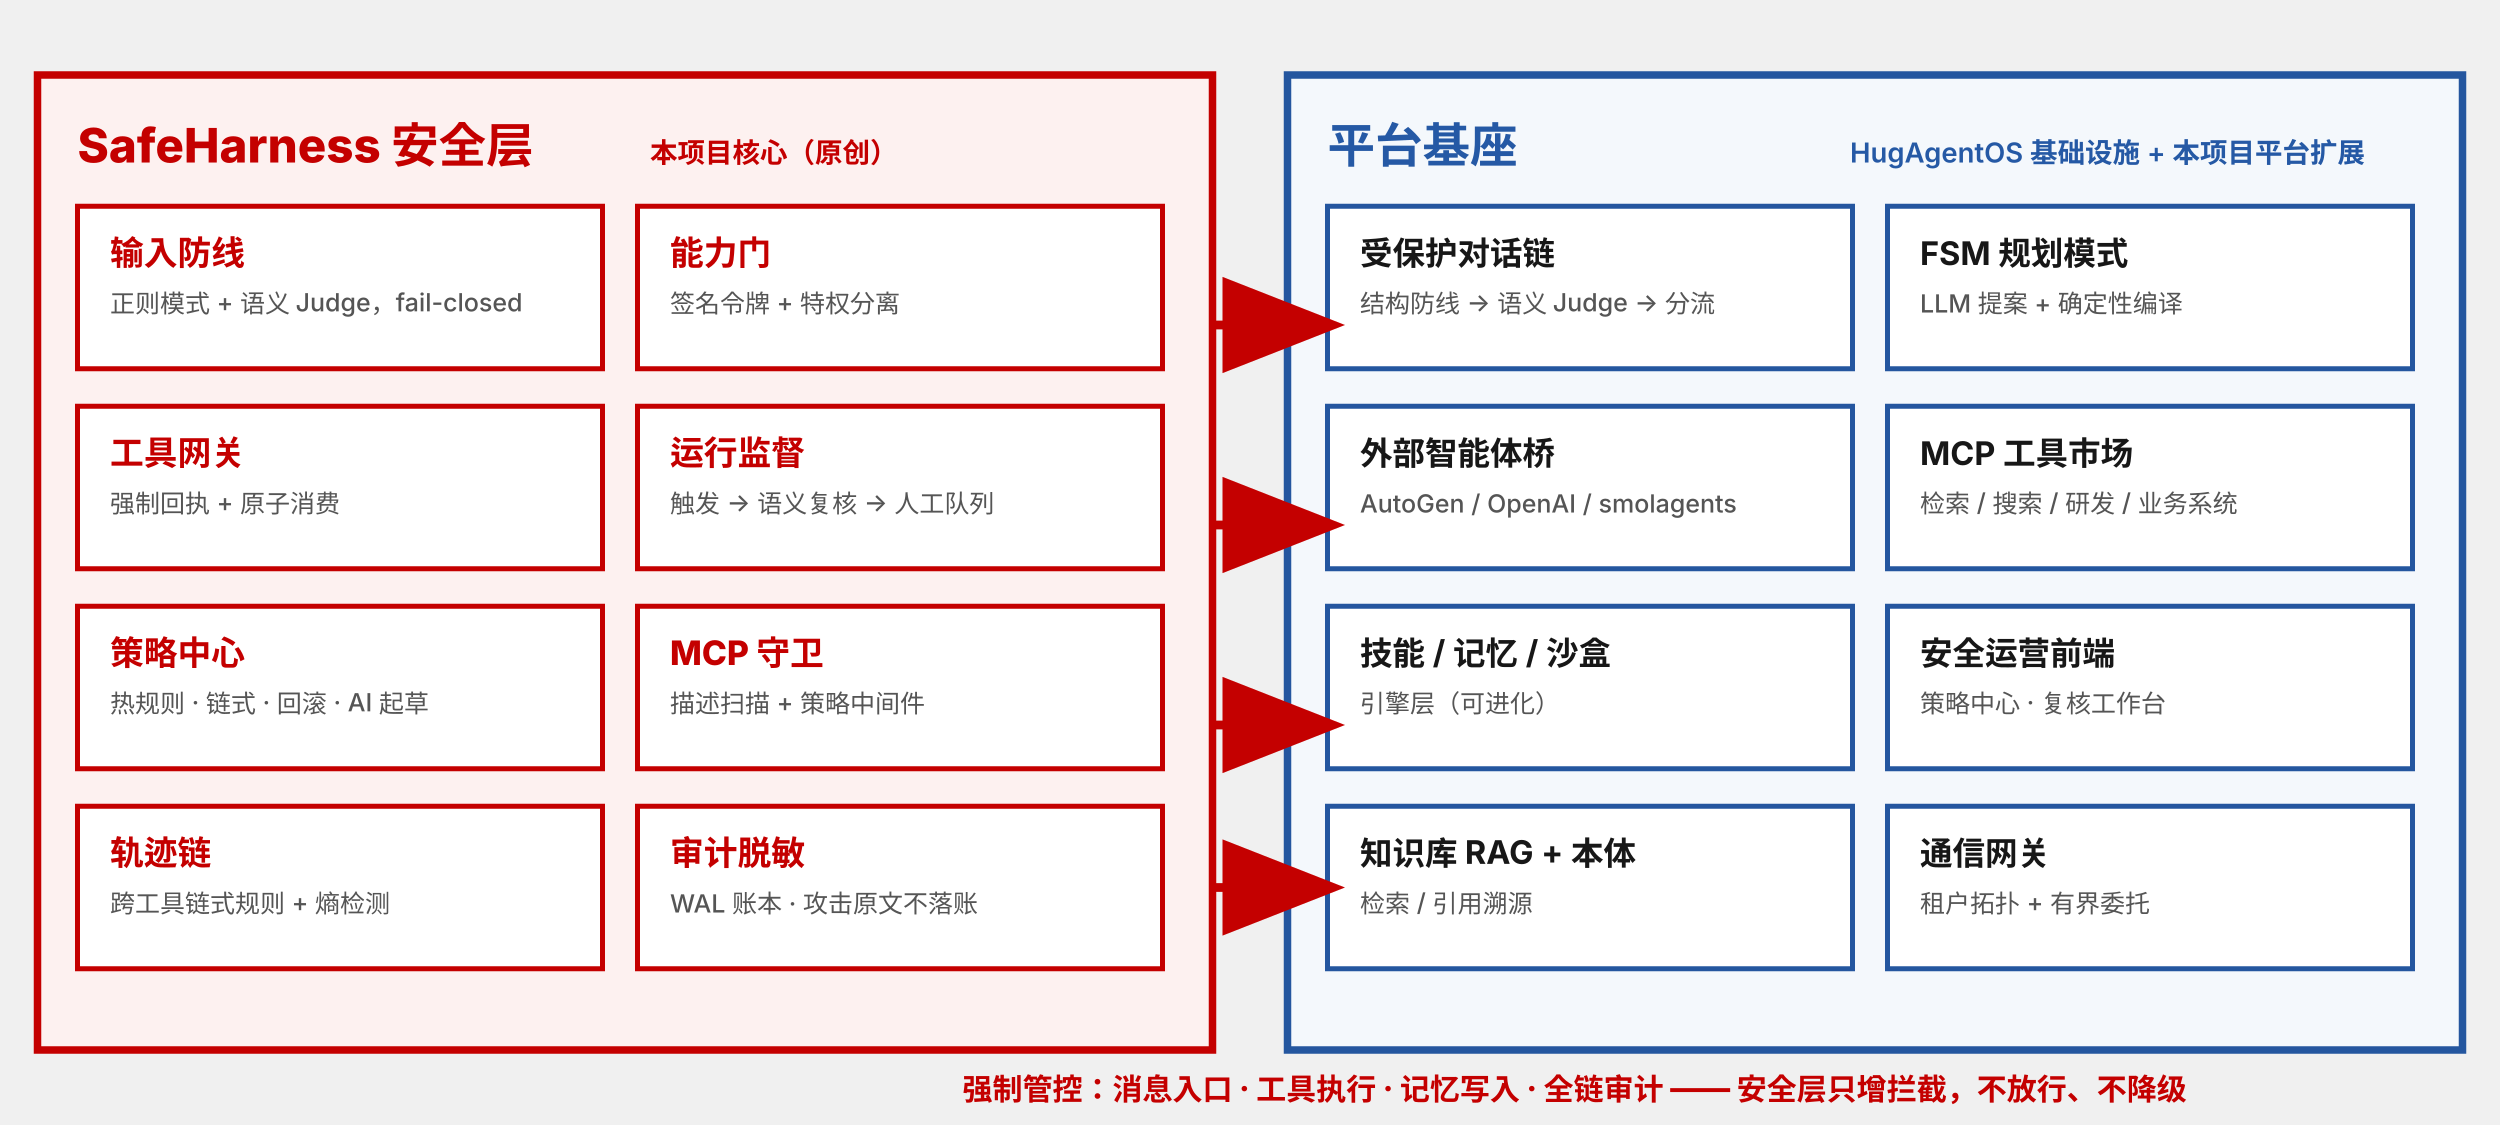
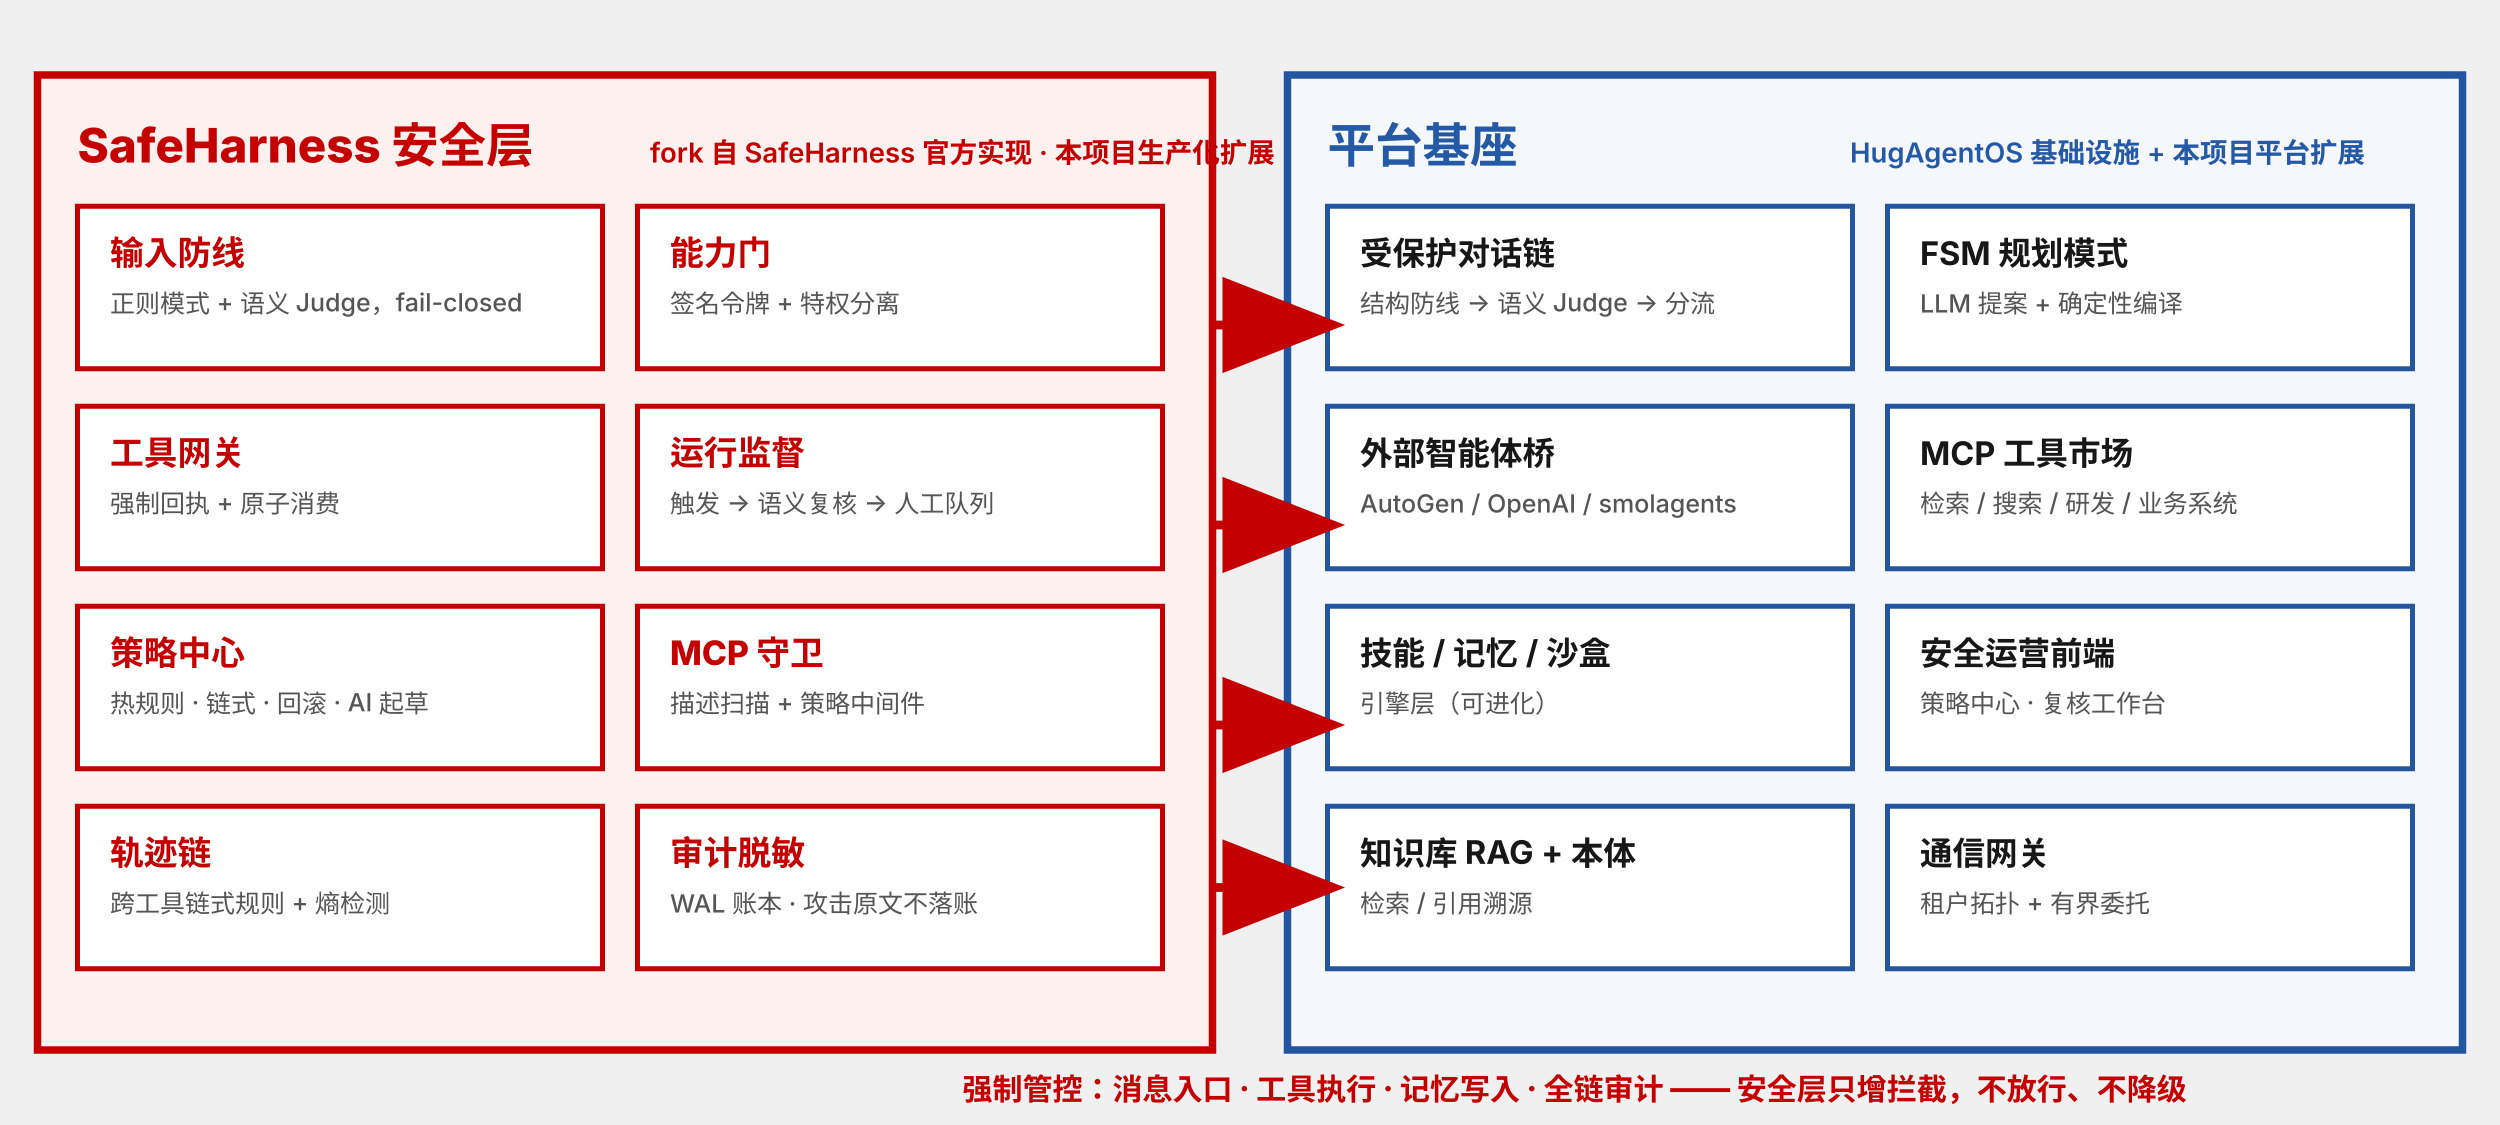
<svg xmlns="http://www.w3.org/2000/svg" viewBox="0 0 2000 900" role="img" aria-labelledby="title desc">
  <defs>
    <style>
      text { font-family: "Microsoft YaHei", "PingFang SC", Inter, "Segoe UI", Arial, sans-serif; }
      .sec-bg { fill: #fdf1f0; stroke: #c40000; stroke-width: 6; }
      .sec-title { fill: #c40000; font-size: 38px; font-weight: 800; }
      .sec-tag { fill: #c40000; font-size: 22px; font-weight: 600; }
      .sec-box { fill: #fff; stroke: #c40000; stroke-width: 4; }
      .sec-box-t { fill: #c40000; font-size: 27px; font-weight: 800; }
      .sec-box-s { fill: #555; font-size: 20px; font-weight: 500; }
      .base-bg { fill: #f4f8fc; stroke: #24569f; stroke-width: 6; }
      .base-title { fill: #2559a5; font-size: 38px; font-weight: 800; }
      .base-tag { fill: #2559a5; font-size: 22px; font-weight: 600; }
      .base-box { fill: #fff; stroke: #24569f; stroke-width: 4; }
      .base-box-t { fill: #171717; font-size: 26px; font-weight: 700; }
      .base-box-s { fill: #555; font-size: 20px; font-weight: 500; }
      .flow { stroke: #c40000; stroke-width: 7; fill: none; marker-end: url(#arr); }
      .flow-label { fill: #c40000; font-size: 24px; font-weight: 800; }
      .note { fill: #875600; font-size: 22px; font-weight: 600; }
    </style>
    <marker id="arr" markerWidth="14" markerHeight="11" refX="12" refY="5.5" orient="auto">
      <path d="M0,0 L14,5.5 L0,11 z" fill="#c40000" />
    </marker>
  </defs>
  <rect x="30" y="60" width="940" height="780" class="sec-bg" />
  <text x="62" y="130" class="sec-title">SafeHarness 安全层</text>
-   <text x="520" y="130" class="sec-tag">本项目核心（原创）</text>
+   <text x="520" y="130" class="sec-tag">fork 自 SafeHarness 官方实现 · 本项目生产化扩展</text>
  <rect x="62" y="165" width="420" height="130" class="sec-box" />
  <text x="88" y="212" class="sec-box-t">输入防线</text>
  <text x="88" y="250" class="sec-box-s">正则模式 + 语义 Judge，fail-closed</text>
  <rect x="510" y="165" width="420" height="130" class="sec-box" />
  <text x="536" y="212" class="sec-box-t">能力门</text>
  <text x="536" y="250" class="sec-box-s">签名令牌 + 特权分离</text>
  <rect x="62" y="325" width="420" height="130" class="sec-box" />
  <text x="88" y="372" class="sec-box-t">工具网关</text>
  <text x="88" y="410" class="sec-box-s">强制回执 + 原子消费</text>
  <rect x="510" y="325" width="420" height="130" class="sec-box" />
  <text x="536" y="372" class="sec-box-t">运行监督</text>
  <text x="536" y="410" class="sec-box-s">触发 → 语义复核 → 人工队列</text>
  <rect x="62" y="485" width="420" height="130" class="sec-box" />
  <text x="88" y="532" class="sec-box-t">策略中心</text>
  <text x="88" y="570" class="sec-box-s">热规则 · 链式 · 回滚 · AI 起草</text>
  <rect x="510" y="485" width="420" height="130" class="sec-box" />
  <text x="536" y="532" class="sec-box-t">MCP 守卫</text>
  <text x="536" y="570" class="sec-box-s">描述扫描 + 策略中间件</text>
  <rect x="62" y="645" width="420" height="130" class="sec-box" />
  <text x="88" y="692" class="sec-box-t">轨迹链</text>
  <text x="88" y="730" class="sec-box-s">跨工具链式规则 + 熵检测</text>
  <rect x="510" y="645" width="420" height="130" class="sec-box" />
  <text x="536" y="692" class="sec-box-t">审计脱敏</text>
  <text x="536" y="730" class="sec-box-s">WAL 账本 · 攻击原文不落账</text>
  <rect x="1030" y="60" width="940" height="780" class="base-bg" />
  <text x="1062" y="130" class="base-title">平台基座</text>
  <text x="1480" y="130" class="base-tag">HugAgentOS 基础设施 + 本项目平台扩展</text>
  <rect x="1062" y="165" width="420" height="130" class="base-box" />
  <text x="1088" y="212" class="base-box-t">受保护对话链</text>
  <text x="1088" y="250" class="base-box-s">结构防线 → 语义 Judge → 分流</text>
  <rect x="1510" y="165" width="420" height="130" class="base-box" />
  <text x="1536" y="212" class="base-box-t">FSM 规划模式</text>
  <text x="1536" y="250" class="base-box-s">LLM 提案 + 确定性编译</text>
  <rect x="1062" y="325" width="420" height="130" class="base-box" />
  <text x="1088" y="372" class="base-box-t">外部智能体桥</text>
  <text x="1088" y="410" class="base-box-s">AutoGen / OpenAI / smolagents</text>
  <rect x="1510" y="325" width="420" height="130" class="base-box" />
  <text x="1536" y="372" class="base-box-t">MCP 工具市场</text>
  <text x="1536" y="410" class="base-box-s">检索 / 搜索 / 研发 / 业务系统</text>
  <rect x="1062" y="485" width="420" height="130" class="base-box" />
  <text x="1088" y="532" class="base-box-t">技能 / 记忆 / 沙盒</text>
  <text x="1088" y="570" class="base-box-s">引擎层（可进化）</text>
  <rect x="1510" y="485" width="420" height="130" class="base-box" />
  <text x="1536" y="532" class="base-box-t">安全运营前端</text>
  <text x="1536" y="570" class="base-box-s">策略中心 · 复核工作台</text>
  <rect x="1062" y="645" width="420" height="130" class="base-box" />
  <text x="1088" y="692" class="base-box-t">知识库 RAG + 本体</text>
  <text x="1088" y="730" class="base-box-s">检索 / 引用溯源</text>
  <rect x="1510" y="645" width="420" height="130" class="base-box" />
  <text x="1536" y="692" class="base-box-t">通信网关</text>
  <text x="1536" y="730" class="base-box-s">租户拓扑 + 有界委托</text>
  <path d="M 970 260 L 1062 260" class="flow" />
  <path d="M 970 420 L 1062 420" class="flow" />
  <path d="M 970 580 L 1062 580" class="flow" />
  <path d="M 970 710 L 1062 710" class="flow" />
  <text x="770" y="880" class="flow-label">强制管控：消息入口 · 工具执行 · 记忆写入 · 全链审计 —— 安全层只增拦截，不放行、不降级</text>
  <text x="770" y="860" class="note" opacity="0">spacer</text>
</svg>
